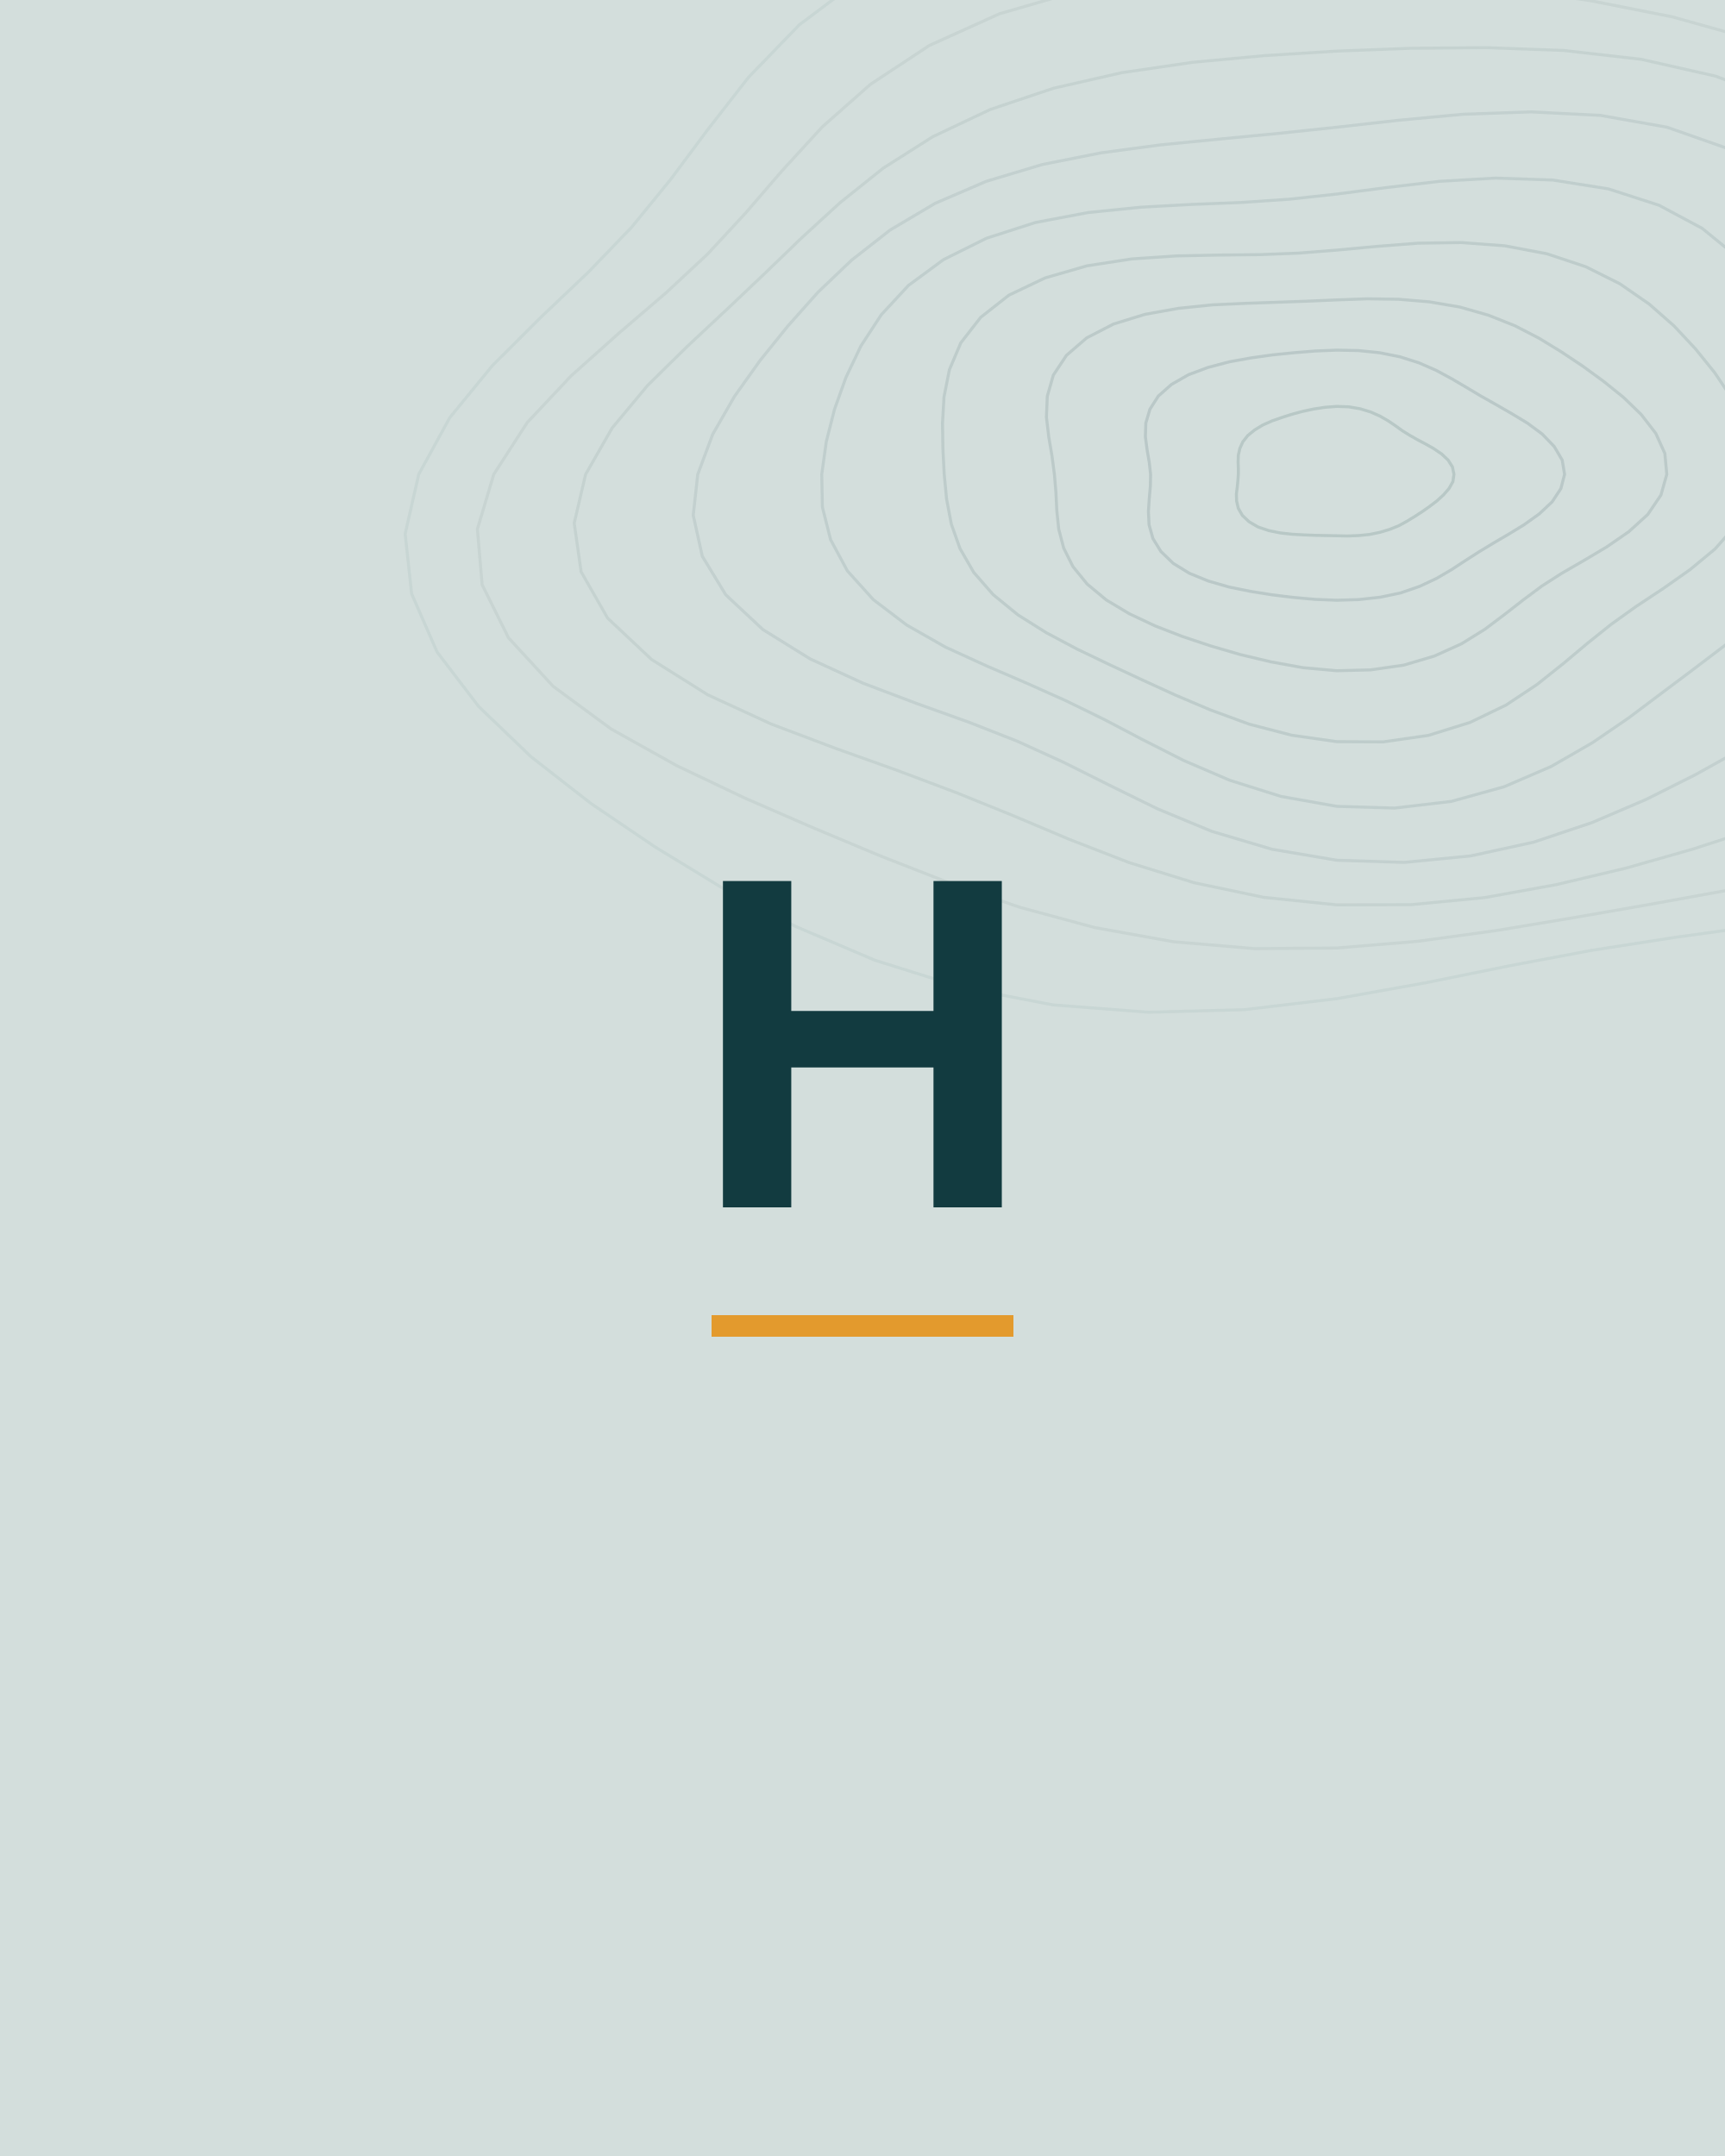
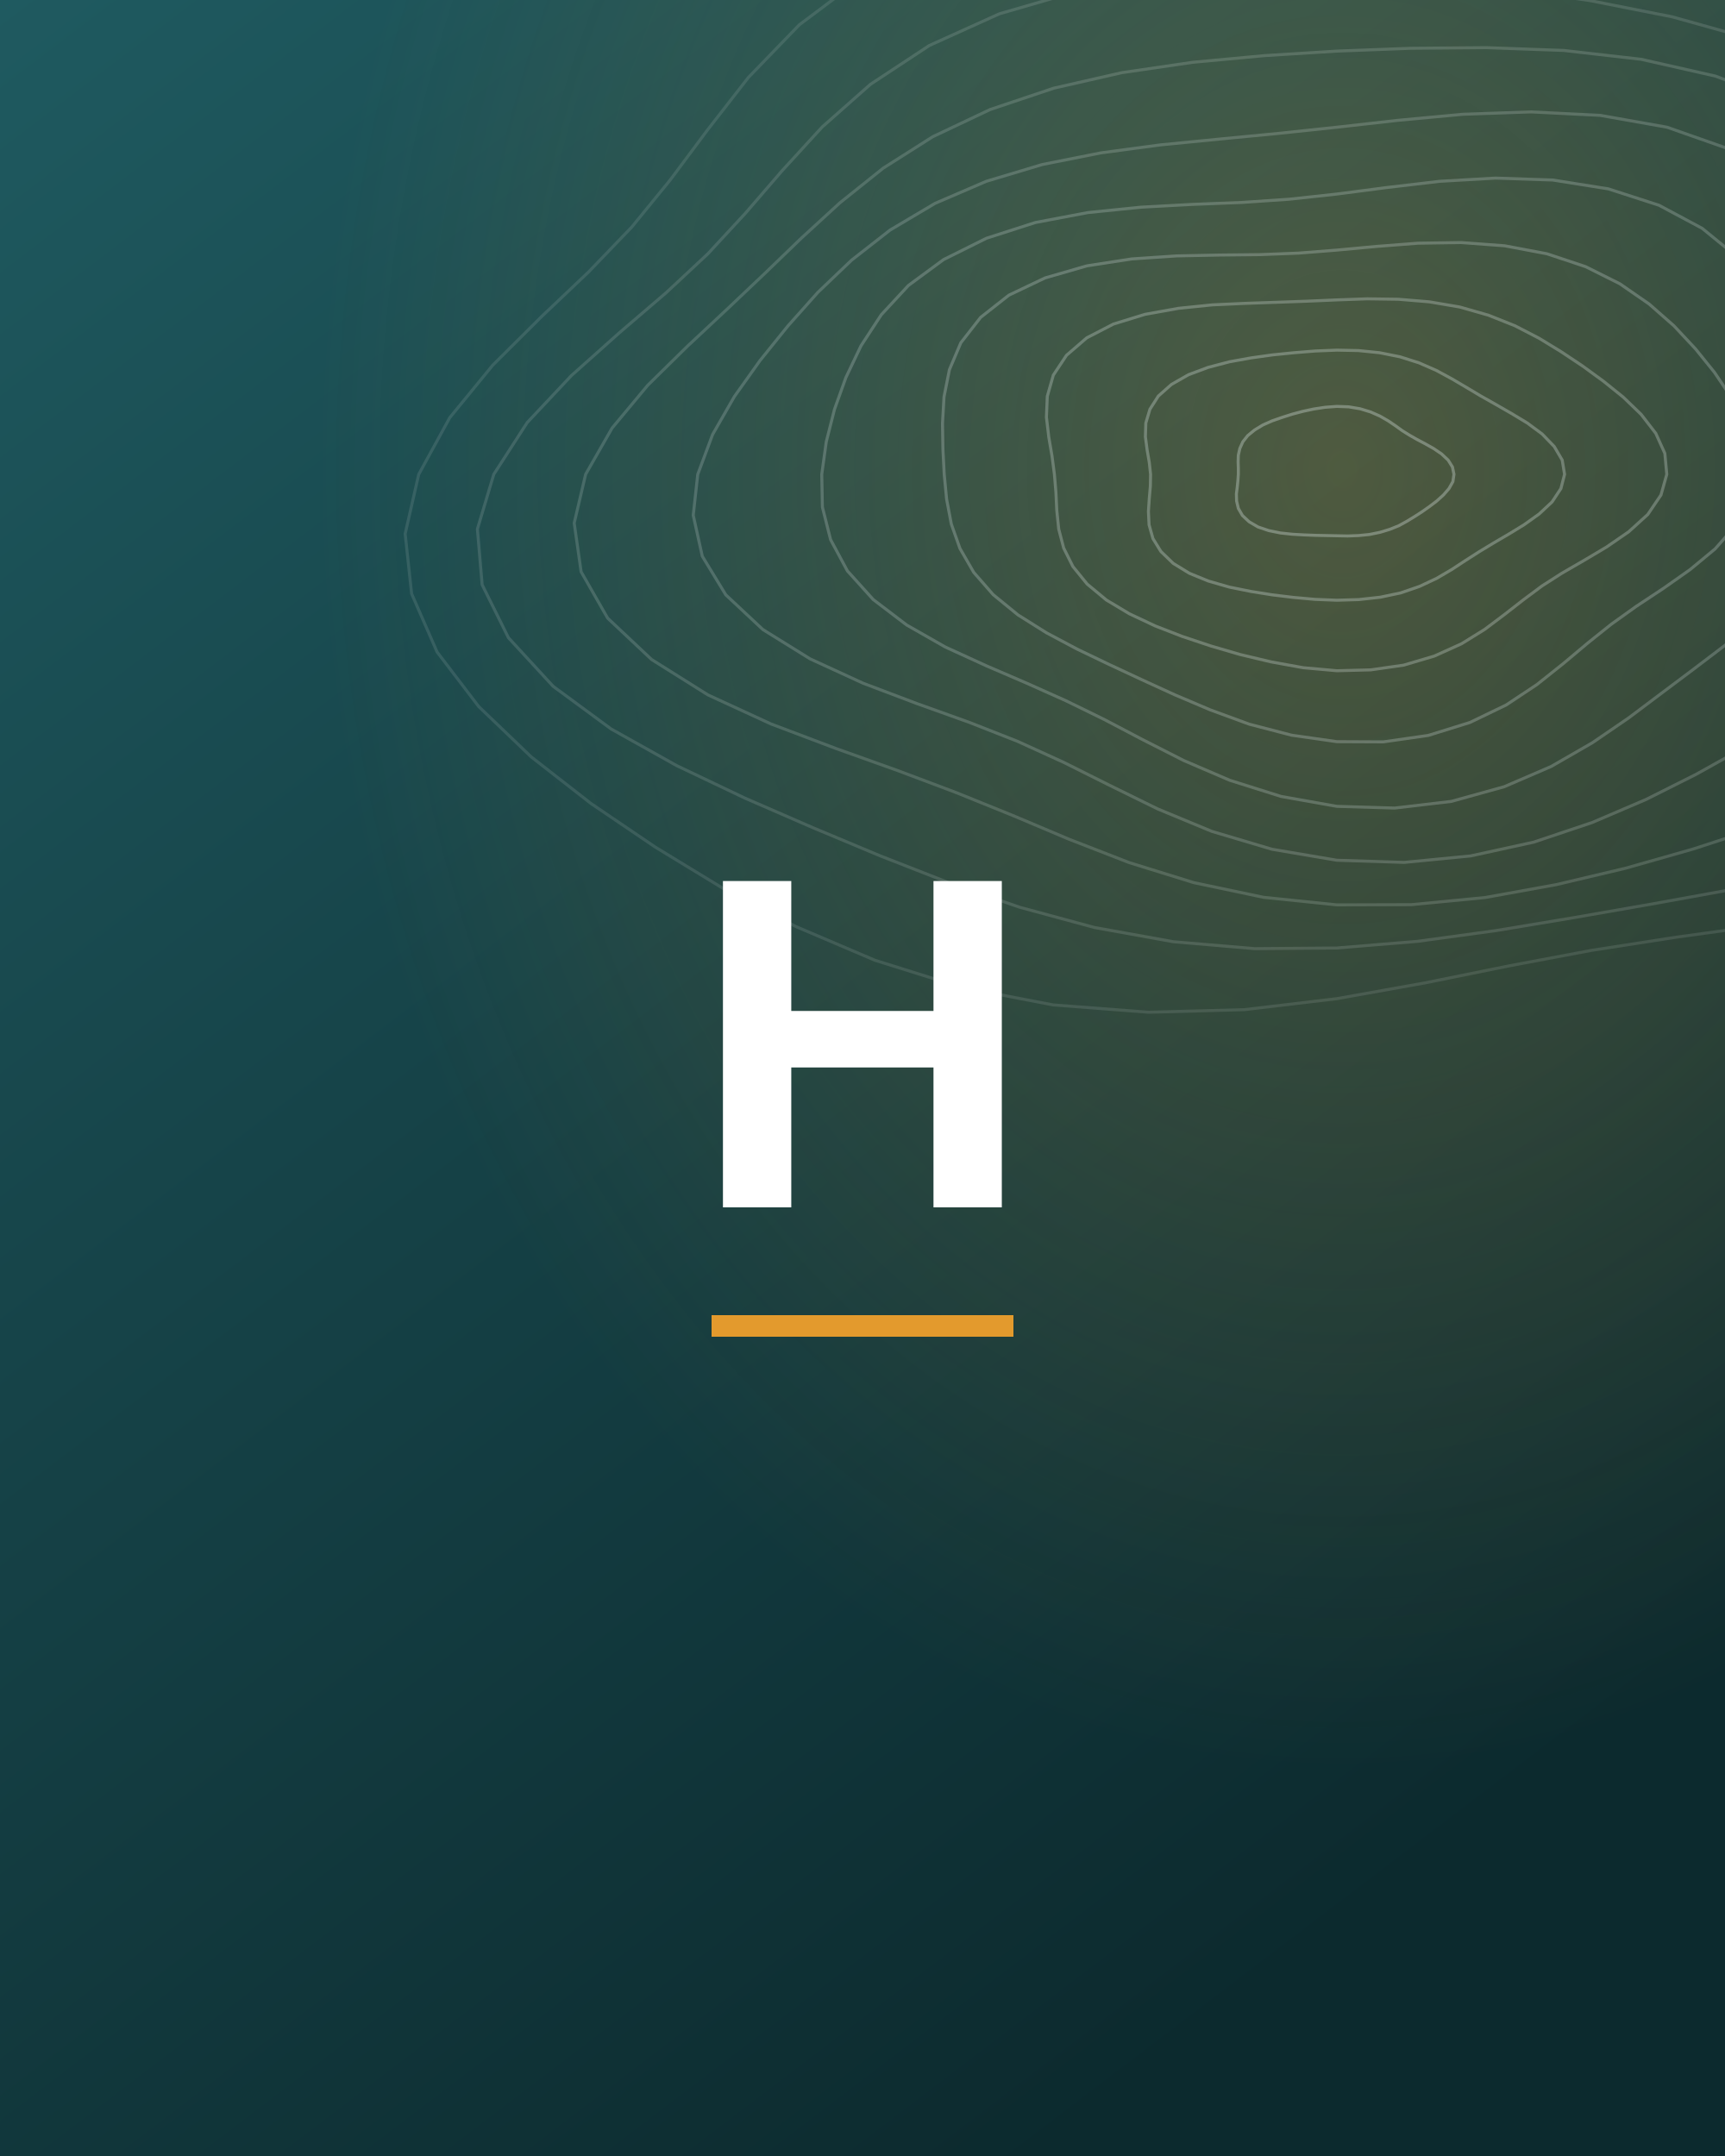
<svg xmlns="http://www.w3.org/2000/svg" viewBox="0 0 800 1000" width="800" height="1000" role="img" aria-label="Initiale H">
-   <rect width="800" height="1000" fill="#D3DEDC" />
-   <path d="M674.3 220.0 L673.8 223.4 L672.0 226.6 L669.4 229.6 L666.3 232.4 L663.0 234.9 L659.6 237.3 L656.2 239.5 L652.6 241.7 L648.8 243.8 L644.6 245.5 L640.0 246.9 L635.1 247.9 L630.1 248.4 L625.0 248.6 L620.0 248.5 L615.0 248.4 L610.0 248.3 L604.8 248.1 L599.4 247.8 L593.8 247.2 L588.4 246.1 L583.4 244.4 L579.3 242.0 L576.2 239.1 L574.3 235.8 L573.5 232.4 L573.4 229.1 L573.8 225.9 L574.1 222.9 L574.3 220.0 L574.3 217.1 L574.2 214.2 L574.3 211.1 L575.0 208.0 L576.4 204.9 L578.7 202.0 L581.9 199.4 L585.7 197.1 L590.0 195.2 L594.6 193.6 L599.3 192.1 L604.2 190.8 L609.3 189.7 L614.6 188.9 L620.0 188.5 L625.5 188.7 L630.8 189.6 L635.7 191.1 L640.0 193.0 L643.8 195.2 L647.2 197.5 L650.4 199.8 L653.6 201.8 L657.1 203.8 L660.9 205.8 L664.8 208.0 L668.5 210.5 L671.6 213.4 L673.6 216.6 L674.3 220.0 Z" fill="none" stroke="#123B40" stroke-opacity="0.140" stroke-width="1.4" />
-   <path d="M725.6 220.0 L723.9 226.6 L719.8 232.8 L713.8 238.4 L706.8 243.4 L699.6 247.8 L692.6 251.9 L686.0 255.9 L679.6 260.0 L673.2 264.2 L666.2 268.3 L658.3 272.0 L649.6 275.0 L640.1 277.0 L630.1 278.1 L620.0 278.4 L609.9 278.0 L599.9 277.1 L590.0 275.9 L580.0 274.3 L570.1 272.3 L560.4 269.5 L551.6 265.9 L544.1 261.3 L538.4 255.8 L534.7 249.8 L532.9 243.4 L532.6 237.2 L533.0 231.2 L533.5 225.5 L533.6 220.0 L533.0 214.5 L532.0 208.7 L531.2 202.6 L531.4 196.2 L533.3 189.8 L537.2 183.7 L543.3 178.3 L551.2 173.8 L560.3 170.4 L570.2 167.8 L580.2 166.0 L590.2 164.6 L600.1 163.6 L610.0 162.8 L620.0 162.4 L630.0 162.6 L639.8 163.6 L649.3 165.5 L658.1 168.3 L666.1 171.8 L673.3 175.7 L680.1 179.7 L686.8 183.7 L693.7 187.6 L701.0 191.8 L708.3 196.2 L715.2 201.3 L720.8 207.1 L724.5 213.4 L725.6 220.0 Z" fill="none" stroke="#123B40" stroke-opacity="0.129" stroke-width="1.4" />
-   <path d="M773.0 220.0 L770.3 229.6 L764.2 238.6 L755.4 246.6 L745.1 253.7 L734.5 260.0 L724.3 265.9 L715.1 271.8 L706.5 278.2 L697.9 284.9 L688.6 291.9 L677.8 298.6 L665.2 304.3 L651.0 308.5 L635.7 310.7 L620.0 311.1 L604.4 309.7 L589.5 307.0 L575.2 303.6 L561.5 299.6 L548.3 295.2 L535.7 290.3 L523.8 284.7 L513.1 278.3 L504.2 270.9 L497.6 262.8 L493.3 254.2 L491.0 245.4 L490.1 236.7 L489.7 228.3 L489.0 220.0 L487.9 211.6 L486.4 202.8 L485.3 193.5 L485.7 183.8 L488.5 174.0 L494.6 164.8 L504.0 156.7 L516.4 150.3 L531.0 145.8 L546.6 143.0 L562.3 141.4 L577.5 140.7 L592.0 140.2 L606.1 139.7 L620.0 139.1 L634.1 138.6 L648.5 138.8 L662.9 140.0 L677.0 142.4 L690.3 146.2 L702.6 151.1 L713.8 156.9 L724.1 163.2 L734.0 169.8 L743.6 176.8 L752.8 184.2 L761.1 192.2 L767.9 201.0 L772.1 210.3 L773.0 220.0 Z" fill="none" stroke="#123B40" stroke-opacity="0.118" stroke-width="1.4" />
-   <path d="M813.9 220.0 L811.2 232.2 L804.9 243.8 L795.4 254.6 L783.8 264.2 L771.3 273.0 L758.9 281.2 L747.3 289.5 L736.3 298.3 L725.1 307.7 L712.8 317.5 L698.5 327.0 L681.7 335.1 L662.4 341.1 L641.5 344.1 L620.0 344.0 L599.0 341.0 L579.4 335.9 L561.4 329.3 L544.9 322.3 L529.4 315.2 L514.4 308.2 L499.6 301.1 L485.3 293.5 L472.1 285.2 L460.6 275.8 L451.6 265.5 L445.2 254.4 L441.2 243.1 L439.0 231.5 L437.9 220.0 L437.3 208.4 L437.1 196.4 L437.8 184.1 L440.3 171.5 L445.6 159.0 L454.8 147.2 L467.9 136.9 L484.7 128.9 L504.1 123.3 L524.8 120.1 L545.6 118.7 L565.5 118.3 L584.3 118.1 L602.2 117.4 L620.0 116.0 L638.3 114.3 L657.6 112.8 L677.6 112.5 L697.8 114.0 L717.4 117.7 L735.4 123.7 L751.2 131.6 L764.8 141.0 L776.3 151.1 L786.3 161.8 L795.1 172.7 L802.7 184.0 L808.9 195.6 L812.9 207.7 L813.9 220.0 Z" fill="none" stroke="#123B40" stroke-opacity="0.107" stroke-width="1.4" />
-   <path d="M849.1 220.0 L848.6 234.6 L844.8 249.0 L837.4 262.9 L826.9 275.9 L814.0 288.0 L800.0 299.3 L785.4 310.4 L770.6 321.5 L755.3 333.0 L738.5 344.5 L719.4 355.5 L697.6 364.9 L673.1 371.7 L646.8 374.8 L620.0 374.0 L594.1 369.4 L570.3 361.9 L548.9 352.7 L529.8 343.0 L511.9 333.6 L494.3 325.0 L476.2 316.9 L457.4 308.8 L438.4 300.1 L420.5 289.9 L405.0 278.1 L393.0 264.8 L385.2 250.3 L381.4 235.2 L381.1 220.0 L383.2 204.9 L387.0 189.9 L392.3 175.1 L399.3 160.4 L408.7 146.0 L421.3 132.4 L437.6 120.4 L457.5 110.5 L480.2 103.2 L504.5 98.6 L529.1 96.1 L553.0 94.8 L575.8 93.9 L597.9 92.4 L620.0 90.0 L643.0 87.0 L667.6 84.1 L693.6 82.6 L720.1 83.5 L745.9 87.6 L769.4 95.2 L789.4 105.9 L805.2 118.8 L817.1 133.1 L825.8 147.9 L832.5 162.6 L838.1 177.0 L843.0 191.2 L846.9 205.5 L849.1 220.0 Z" fill="none" stroke="#123B40" stroke-opacity="0.096" stroke-width="1.4" />
-   <path d="M883.6 220.0 L887.4 237.1 L888.3 254.6 L885.0 272.3 L876.9 289.5 L864.3 305.6 L847.9 320.5 L829.0 334.2 L808.4 347.0 L786.5 359.2 L763.4 370.8 L738.4 381.5 L711.3 390.6 L682.0 397.0 L651.2 400.0 L620.0 399.0 L589.9 393.9 L562.0 385.6 L536.9 375.2 L514.3 364.1 L493.1 353.5 L471.8 343.8 L449.4 335.0 L425.4 326.4 L400.3 316.9 L375.7 305.6 L353.8 292.0 L336.6 275.9 L325.7 258.0 L321.5 239.0 L323.6 220.0 L330.5 201.5 L340.6 183.9 L352.5 167.2 L365.4 151.2 L379.3 135.6 L394.9 120.7 L412.8 106.7 L433.7 94.3 L457.4 84.1 L483.4 76.3 L510.6 70.9 L538.2 67.2 L565.6 64.5 L592.6 61.9 L620.0 59.0 L648.4 55.8 L678.5 53.0 L710.0 51.9 L742.1 53.5 L773.1 59.0 L801.0 68.8 L824.1 82.4 L841.5 98.9 L853.4 117.1 L860.7 135.6 L865.4 153.7 L869.2 170.8 L873.4 187.3 L878.5 203.5 L883.6 220.0 Z" fill="none" stroke="#123B40" stroke-opacity="0.084" stroke-width="1.4" />
-   <path d="M923.6 220.0 L932.3 239.9 L938.2 261.1 L938.9 282.9 L932.7 304.6 L919.3 324.9 L899.2 343.2 L874.1 359.0 L845.8 372.3 L815.9 383.8 L785.2 393.8 L753.9 402.7 L721.8 410.3 L688.7 416.3 L654.5 419.6 L620.0 419.7 L586.0 416.2 L553.7 409.4 L523.7 400.1 L495.9 389.3 L469.6 378.2 L443.4 367.6 L416.3 357.4 L387.5 347.1 L357.6 335.8 L328.3 322.3 L302.2 305.9 L281.8 286.7 L269.5 265.2 L266.3 242.6 L271.6 220.0 L283.9 198.5 L300.4 178.7 L318.8 160.6 L337.1 143.5 L354.6 126.9 L371.7 110.4 L389.6 94.0 L409.6 78.0 L432.6 63.4 L459.2 50.8 L488.7 40.9 L520.3 33.7 L553.1 28.9 L586.4 25.8 L620.0 23.7 L654.2 22.4 L689.3 22.1 L725.2 23.4 L761.1 27.5 L795.6 35.3 L826.7 47.2 L852.5 63.1 L872.0 82.2 L885.1 103.0 L893.0 124.3 L897.8 144.9 L901.9 164.4 L907.3 182.9 L914.7 201.2 L923.6 220.0 Z" fill="none" stroke="#123B40" stroke-opacity="0.073" stroke-width="1.4" />
-   <path d="M973.0 220.0 L984.4 243.3 L992.7 268.1 L994.9 294.0 L988.5 319.7 L972.6 343.7 L947.6 364.6 L915.6 381.7 L879.1 394.8 L841.0 404.8 L803.0 412.6 L766.1 419.3 L730.0 425.6 L694.0 431.6 L657.5 436.6 L620.0 439.7 L581.9 440.0 L544.2 436.8 L507.6 430.2 L472.9 420.8 L440.0 409.4 L408.3 397.0 L377.0 383.9 L345.5 370.2 L313.8 355.1 L283.4 338.1 L256.5 318.3 L235.8 295.8 L223.6 271.2 L221.4 245.4 L229.0 220.0 L244.5 196.0 L265.0 174.2 L287.3 154.3 L308.9 135.8 L328.3 117.7 L345.7 98.9 L362.7 79.2 L381.3 58.9 L403.7 39.1 L431.0 21.1 L463.5 6.4 L500.1 -4.2 L539.4 -10.5 L579.7 -12.9 L620.0 -12.3 L659.7 -9.6 L698.8 -5.4 L737.5 0.3 L775.5 7.8 L812.0 18.0 L845.7 31.3 L874.9 48.0 L898.4 67.7 L915.7 89.5 L927.8 112.1 L936.2 134.5 L943.3 156.2 L951.4 177.2 L961.4 198.2 L973.0 220.0 Z" fill="none" stroke="#123B40" stroke-opacity="0.062" stroke-width="1.4" />
-   <path d="M1030.2 220.0 L1040.0 246.8 L1046.3 275.1 L1046.0 304.1 L1036.7 332.7 L1016.9 359.3 L987.2 382.1 L949.3 400.2 L906.5 413.4 L862.1 422.5 L818.6 429.0 L777.3 434.7 L738.1 440.8 L699.8 448.0 L660.8 455.9 L620.0 463.2 L577.1 468.3 L532.7 469.5 L488.4 466.1 L445.7 457.9 L405.8 445.4 L369.2 429.8 L335.4 412.1 L303.9 392.9 L274.1 372.7 L246.4 351.1 L222.0 327.7 L202.7 302.4 L190.9 275.4 L187.9 247.6 L194.2 220.0 L208.6 193.7 L228.5 169.4 L250.9 147.1 L273.0 126.1 L293.0 105.3 L310.8 83.5 L328.1 60.3 L347.1 35.9 L370.7 11.5 L400.6 -10.9 L437.2 -29.4 L479.7 -42.3 L526.0 -48.9 L573.4 -49.3 L620.0 -44.8 L664.4 -37.0 L706.5 -27.4 L746.7 -17.0 L785.7 -6.2 L823.8 5.5 L860.6 18.8 L894.8 34.5 L925.2 53.0 L950.5 74.1 L970.4 97.1 L985.7 121.1 L997.8 145.4 L1008.6 169.8 L1019.3 194.5 L1030.2 220.0 Z" fill="none" stroke="#123B40" stroke-opacity="0.051" stroke-width="1.4" />
-   <text x="400" y="560" text-anchor="middle" font-family="Archivo, Arial, sans-serif" font-size="220" font-weight="700" fill="#123B40" letter-spacing="-8">H</text>
+   <defs>
+     <linearGradient id="g" x1="0" y1="0" x2="0.6" y2="1">
+       <stop offset="0" stop-color="#1F5A60" />
+       <stop offset="1" stop-color="#0C2A2E" />
+     </linearGradient>
+     <radialGradient id="r" cx="0.78" cy="0.22" r="0.6">
+       <stop offset="0" stop-color="#E39A2D" stop-opacity="0.28" />
+       <stop offset="1" stop-color="#E39A2D" stop-opacity="0" />
+     </radialGradient>
+   </defs>
+   <rect width="800" height="1000" fill="url(#g)" />
+   <rect width="800" height="1000" fill="url(#r)" />
+   <path d="M674.3 220.0 L673.8 223.4 L672.0 226.6 L669.4 229.6 L666.3 232.4 L663.0 234.9 L659.6 237.3 L656.2 239.5 L652.6 241.7 L648.8 243.8 L644.6 245.5 L640.0 246.9 L635.1 247.9 L630.1 248.4 L625.0 248.6 L620.0 248.5 L615.0 248.4 L610.0 248.3 L604.8 248.1 L599.4 247.8 L593.8 247.2 L588.4 246.1 L583.4 244.4 L579.3 242.0 L576.2 239.1 L574.3 235.8 L573.5 232.4 L573.4 229.1 L573.8 225.9 L574.1 222.9 L574.3 220.0 L574.3 217.1 L574.2 214.2 L574.3 211.1 L575.0 208.0 L576.4 204.9 L578.7 202.0 L581.9 199.4 L585.7 197.1 L590.0 195.2 L594.6 193.6 L599.3 192.1 L604.2 190.8 L609.3 189.7 L614.6 188.9 L620.0 188.5 L625.5 188.7 L630.8 189.6 L635.7 191.1 L640.0 193.0 L643.8 195.2 L647.2 197.5 L650.4 199.8 L653.6 201.8 L657.1 203.8 L660.9 205.8 L664.8 208.0 L668.5 210.5 L671.6 213.4 L673.6 216.6 L674.3 220.0 Z" fill="none" stroke="#D3DEDC" stroke-opacity="0.364" stroke-width="1.4" />
+   <path d="M725.6 220.0 L723.9 226.6 L719.8 232.8 L713.8 238.4 L706.8 243.4 L699.6 247.8 L692.6 251.9 L686.0 255.9 L679.6 260.0 L673.2 264.2 L666.2 268.3 L658.3 272.0 L649.6 275.0 L640.1 277.0 L630.1 278.1 L620.0 278.4 L609.9 278.0 L599.9 277.1 L590.0 275.9 L580.0 274.3 L570.1 272.3 L560.4 269.5 L551.6 265.9 L544.1 261.3 L538.4 255.8 L534.7 249.8 L532.9 243.4 L532.6 237.2 L533.0 231.2 L533.5 225.5 L533.6 220.0 L533.0 214.5 L532.0 208.7 L531.2 202.6 L531.4 196.2 L533.3 189.8 L537.2 183.7 L543.3 178.3 L551.2 173.8 L560.3 170.4 L570.2 167.8 L580.2 166.0 L590.2 164.6 L600.1 163.6 L610.0 162.8 L620.0 162.4 L630.0 162.6 L639.8 163.6 L649.3 165.5 L658.1 168.3 L666.1 171.8 L673.3 175.7 L680.1 179.7 L686.8 183.7 L693.7 187.6 L701.0 191.8 L708.3 196.2 L715.2 201.3 L720.8 207.1 L724.5 213.4 L725.6 220.0 Z" fill="none" stroke="#D3DEDC" stroke-opacity="0.335" stroke-width="1.4" />
+   <path d="M773.0 220.0 L770.3 229.6 L764.2 238.6 L755.4 246.6 L745.1 253.7 L734.5 260.0 L724.3 265.9 L715.1 271.8 L706.5 278.2 L697.9 284.9 L688.6 291.9 L677.8 298.6 L665.2 304.3 L651.0 308.5 L635.7 310.7 L620.0 311.1 L604.4 309.7 L589.5 307.0 L575.2 303.6 L561.5 299.6 L548.3 295.2 L535.7 290.3 L523.8 284.7 L513.1 278.3 L504.2 270.9 L497.6 262.8 L493.3 254.2 L491.0 245.4 L490.1 236.7 L489.7 228.3 L489.0 220.0 L487.9 211.6 L486.4 202.8 L485.3 193.5 L485.7 183.8 L488.5 174.0 L494.6 164.8 L504.0 156.7 L516.4 150.3 L531.0 145.8 L546.6 143.0 L562.3 141.4 L577.5 140.7 L592.0 140.2 L606.1 139.7 L620.0 139.1 L634.1 138.6 L648.5 138.8 L662.9 140.0 L677.0 142.4 L690.3 146.2 L702.6 151.1 L713.8 156.9 L724.1 163.2 L734.0 169.8 L743.6 176.8 L752.8 184.2 L761.1 192.2 L767.9 201.0 L772.1 210.3 L773.0 220.0 Z" fill="none" stroke="#D3DEDC" stroke-opacity="0.307" stroke-width="1.4" />
+   <path d="M813.9 220.0 L811.2 232.2 L804.9 243.8 L795.4 254.6 L783.8 264.2 L771.3 273.0 L758.9 281.2 L747.3 289.5 L736.3 298.3 L725.1 307.7 L712.8 317.5 L698.5 327.0 L681.7 335.1 L662.4 341.1 L641.5 344.1 L620.0 344.0 L599.0 341.0 L579.4 335.9 L561.4 329.3 L544.9 322.3 L529.4 315.2 L514.4 308.2 L499.6 301.1 L485.3 293.5 L472.1 285.2 L460.6 275.8 L451.6 265.5 L445.2 254.4 L441.2 243.1 L439.0 231.5 L437.9 220.0 L437.3 208.4 L437.1 196.4 L437.8 184.1 L440.3 171.5 L445.6 159.0 L454.8 147.2 L467.9 136.9 L484.7 128.9 L504.1 123.3 L524.8 120.1 L545.6 118.7 L565.5 118.3 L584.3 118.1 L602.2 117.4 L620.0 116.0 L638.3 114.3 L657.6 112.8 L677.6 112.5 L697.8 114.0 L717.4 117.7 L735.4 123.7 L751.2 131.6 L764.8 141.0 L776.3 151.1 L786.3 161.8 L795.1 172.7 L802.7 184.0 L808.9 195.6 L812.9 207.7 L813.9 220.0 Z" fill="none" stroke="#D3DEDC" stroke-opacity="0.278" stroke-width="1.4" />
+   <path d="M849.1 220.0 L848.6 234.6 L844.8 249.0 L837.4 262.9 L826.9 275.9 L814.0 288.0 L800.0 299.3 L785.4 310.4 L770.6 321.5 L755.3 333.0 L738.5 344.5 L719.4 355.5 L697.6 364.9 L673.1 371.7 L646.8 374.8 L620.0 374.0 L594.1 369.4 L570.3 361.9 L548.9 352.7 L529.8 343.0 L511.9 333.6 L494.3 325.0 L476.2 316.9 L457.4 308.8 L438.4 300.1 L420.5 289.9 L405.0 278.1 L393.0 264.8 L385.2 250.3 L381.4 235.2 L381.1 220.0 L383.2 204.9 L387.0 189.9 L392.3 175.1 L399.3 160.4 L408.7 146.0 L421.3 132.4 L437.6 120.4 L457.5 110.5 L480.2 103.2 L504.5 98.6 L529.1 96.1 L553.0 94.8 L575.8 93.9 L597.9 92.4 L620.0 90.0 L643.0 87.0 L667.6 84.1 L693.6 82.6 L720.1 83.5 L745.9 87.6 L769.4 95.2 L789.4 105.9 L805.2 118.8 L817.1 133.1 L825.8 147.9 L832.5 162.6 L838.1 177.0 L843.0 191.2 L846.9 205.5 L849.1 220.0 Z" fill="none" stroke="#D3DEDC" stroke-opacity="0.250" stroke-width="1.4" />
+   <path d="M883.6 220.0 L887.4 237.1 L888.3 254.6 L885.0 272.3 L876.9 289.5 L864.3 305.6 L847.9 320.5 L829.0 334.2 L808.4 347.0 L786.5 359.2 L763.4 370.8 L738.4 381.5 L711.3 390.6 L682.0 397.0 L651.2 400.0 L620.0 399.0 L589.9 393.9 L562.0 385.6 L536.9 375.2 L514.3 364.1 L493.1 353.5 L471.8 343.8 L449.4 335.0 L425.4 326.4 L400.3 316.9 L375.7 305.6 L353.8 292.0 L336.6 275.9 L325.7 258.0 L321.5 239.0 L323.6 220.0 L330.5 201.5 L340.6 183.9 L352.5 167.2 L365.4 151.2 L379.3 135.6 L394.9 120.7 L412.8 106.7 L433.7 94.3 L457.4 84.1 L483.4 76.3 L510.6 70.9 L538.2 67.2 L565.6 64.5 L592.6 61.9 L620.0 59.0 L648.4 55.8 L678.5 53.0 L710.0 51.9 L742.1 53.5 L773.1 59.0 L801.0 68.8 L824.1 82.4 L841.5 98.9 L853.4 117.1 L860.7 135.6 L865.4 153.7 L869.2 170.8 L873.4 187.3 L878.5 203.5 L883.6 220.0 Z" fill="none" stroke="#D3DEDC" stroke-opacity="0.218" stroke-width="1.4" />
+   <path d="M923.6 220.0 L932.3 239.9 L938.2 261.1 L938.9 282.9 L932.7 304.6 L919.3 324.9 L899.2 343.2 L874.1 359.0 L845.8 372.3 L815.9 383.8 L785.2 393.8 L753.9 402.7 L721.8 410.3 L688.7 416.3 L654.5 419.6 L620.0 419.7 L586.0 416.2 L553.7 409.4 L523.7 400.1 L495.9 389.3 L469.6 378.2 L443.4 367.6 L416.3 357.4 L387.5 347.1 L357.6 335.8 L328.3 322.3 L302.2 305.9 L281.8 286.7 L269.5 265.2 L266.3 242.6 L271.6 220.0 L283.9 198.5 L300.4 178.7 L318.8 160.6 L337.1 143.5 L354.6 126.9 L371.7 110.4 L389.6 94.0 L409.6 78.0 L432.6 63.4 L459.2 50.8 L488.7 40.9 L520.3 33.7 L553.1 28.9 L586.4 25.8 L620.0 23.7 L654.2 22.4 L689.3 22.1 L725.2 23.4 L761.1 27.5 L795.6 35.3 L826.7 47.2 L852.5 63.1 L872.0 82.2 L885.1 103.0 L893.0 124.3 L897.8 144.9 L901.9 164.4 L907.3 182.9 L914.7 201.2 L923.6 220.0 Z" fill="none" stroke="#D3DEDC" stroke-opacity="0.190" stroke-width="1.4" />
+   <path d="M973.0 220.0 L984.4 243.3 L992.7 268.1 L994.9 294.0 L988.5 319.7 L972.6 343.7 L947.6 364.6 L915.6 381.7 L879.1 394.8 L841.0 404.8 L803.0 412.6 L766.1 419.3 L730.0 425.6 L694.0 431.6 L657.5 436.6 L620.0 439.7 L581.9 440.0 L544.2 436.8 L507.6 430.2 L472.9 420.8 L440.0 409.4 L408.3 397.0 L377.0 383.9 L345.5 370.2 L313.8 355.1 L283.4 338.1 L256.5 318.3 L235.8 295.8 L223.6 271.2 L221.4 245.4 L229.0 220.0 L244.5 196.0 L265.0 174.2 L287.3 154.3 L308.9 135.8 L328.3 117.7 L345.7 98.9 L362.7 79.2 L381.3 58.9 L403.7 39.1 L431.0 21.1 L463.5 6.4 L500.1 -4.2 L539.4 -10.5 L579.7 -12.9 L620.0 -12.3 L659.7 -9.6 L698.8 -5.4 L737.5 0.3 L775.5 7.8 L812.0 18.0 L845.7 31.3 L874.9 48.0 L898.4 67.7 L915.7 89.5 L927.8 112.1 L936.2 134.5 L943.3 156.2 L951.4 177.2 L961.4 198.2 L973.0 220.0 Z" fill="none" stroke="#D3DEDC" stroke-opacity="0.161" stroke-width="1.4" />
+   <path d="M1030.2 220.0 L1040.0 246.8 L1046.3 275.1 L1046.0 304.1 L1036.7 332.7 L1016.9 359.3 L987.2 382.1 L949.3 400.2 L906.5 413.4 L862.1 422.5 L818.6 429.0 L777.3 434.7 L738.1 440.8 L699.8 448.0 L660.8 455.9 L620.0 463.2 L577.1 468.3 L532.7 469.5 L488.4 466.1 L445.7 457.9 L405.8 445.4 L369.2 429.8 L335.4 412.1 L303.9 392.9 L274.1 372.7 L246.4 351.1 L222.0 327.7 L202.7 302.4 L190.9 275.4 L187.9 247.6 L194.2 220.0 L208.6 193.7 L228.5 169.4 L250.9 147.1 L273.0 126.1 L293.0 105.3 L310.8 83.5 L328.1 60.3 L347.1 35.9 L370.7 11.5 L400.6 -10.9 L437.2 -29.4 L479.7 -42.3 L526.0 -48.9 L573.4 -49.3 L620.0 -44.8 L664.4 -37.0 L706.5 -27.4 L746.7 -17.0 L785.7 -6.2 L823.8 5.5 L860.6 18.8 L894.8 34.5 L925.2 53.0 L950.5 74.1 L970.4 97.1 L985.7 121.1 L997.8 145.4 L1008.6 169.8 L1019.3 194.5 L1030.2 220.0 Z" fill="none" stroke="#D3DEDC" stroke-opacity="0.133" stroke-width="1.4" />
+   <text x="400" y="560" text-anchor="middle" font-family="Archivo, Arial, sans-serif" font-size="220" font-weight="700" fill="#FFFFFF" letter-spacing="-8">H</text>
  <rect x="330" y="610" width="140" height="10" fill="#E39A2D" />
</svg>
